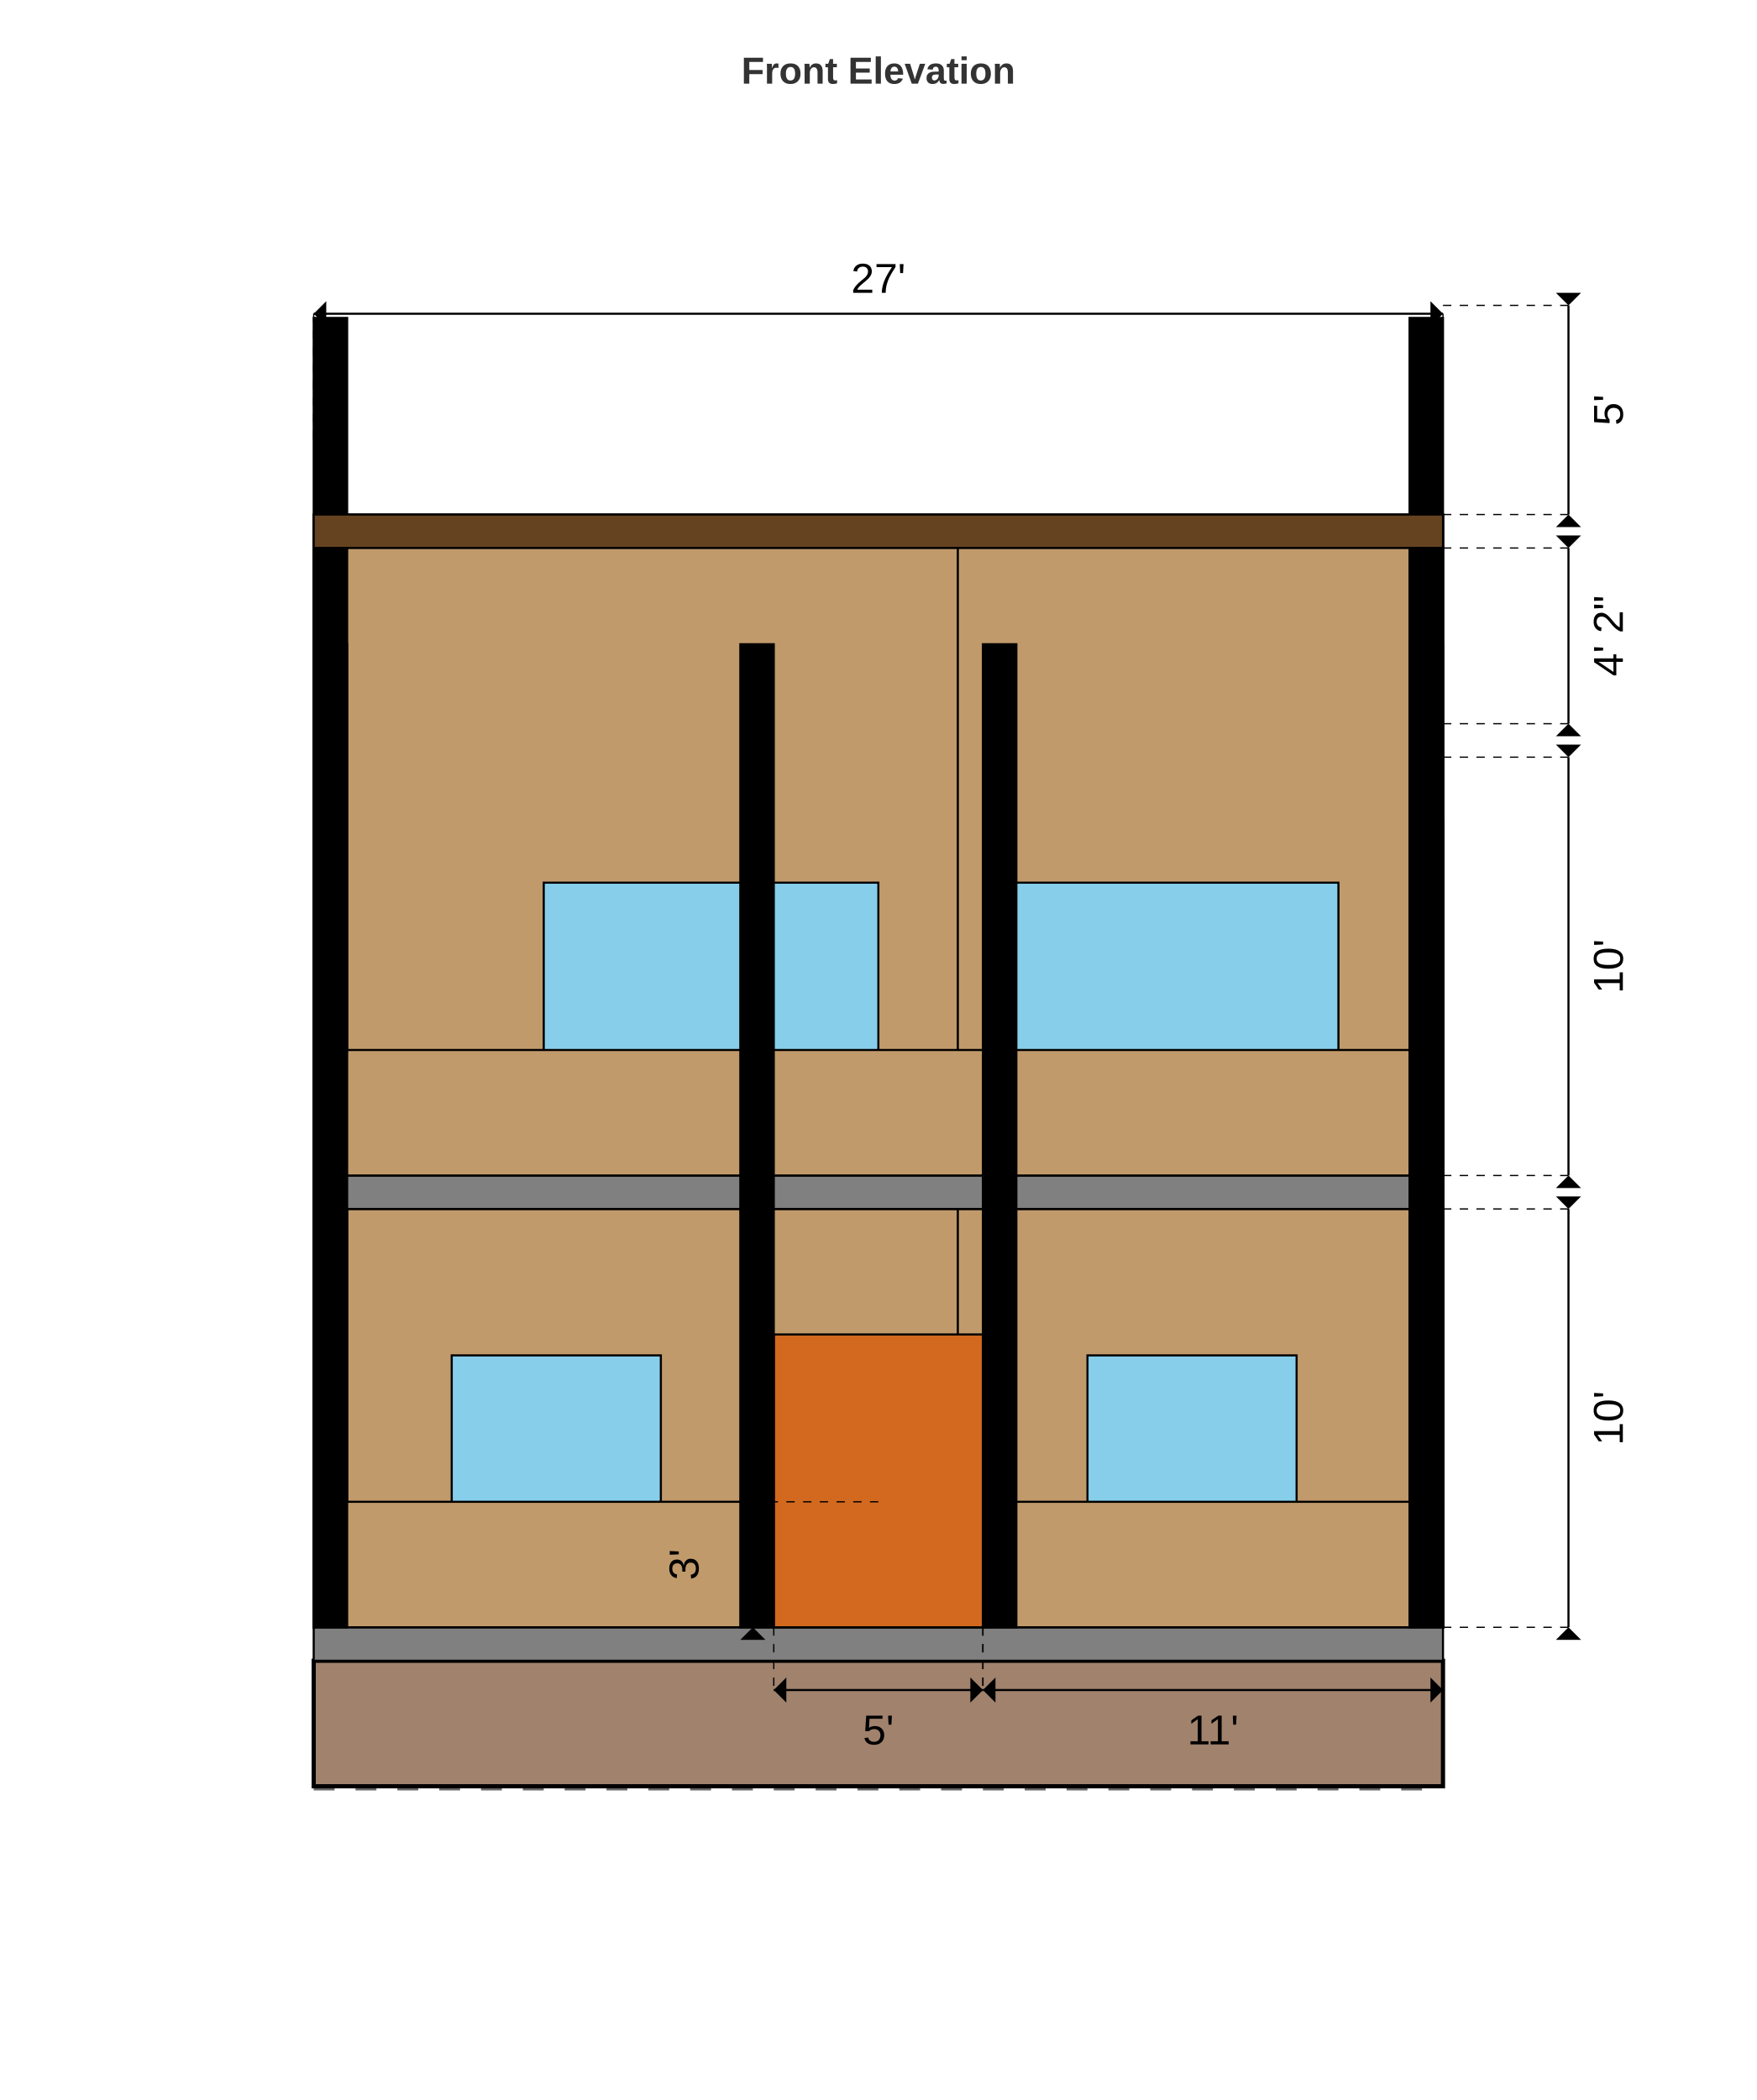
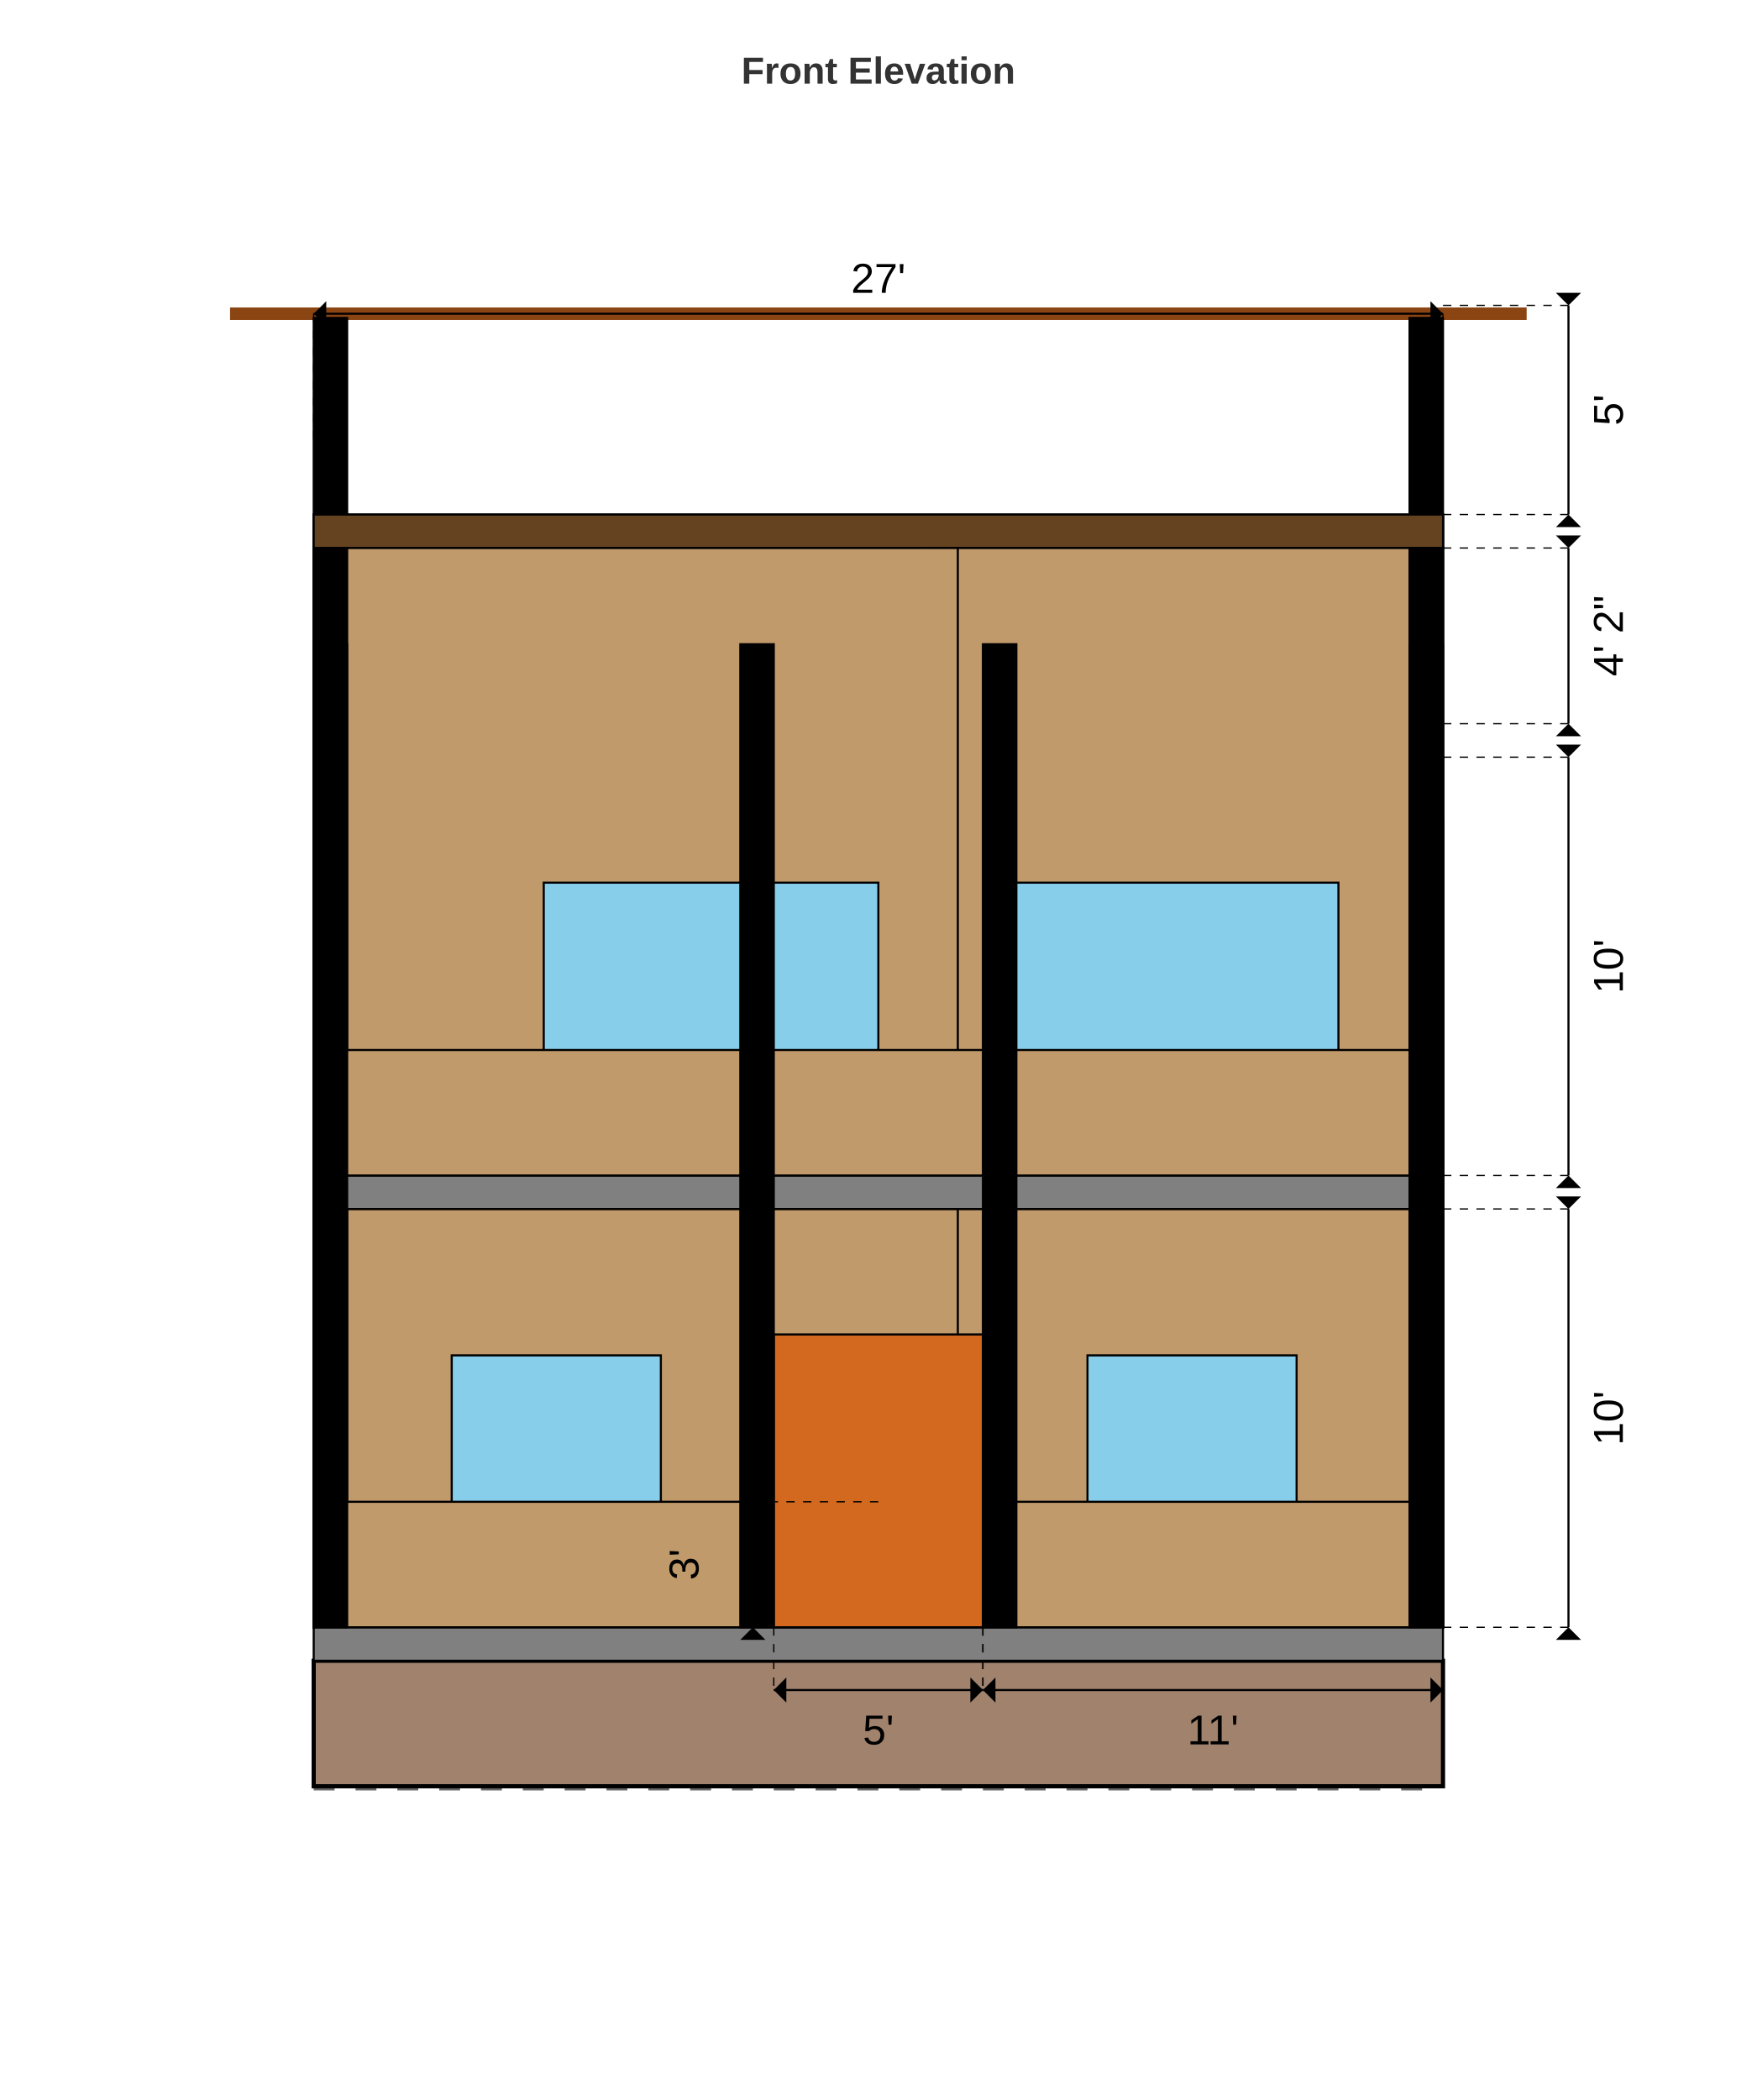
<svg xmlns="http://www.w3.org/2000/svg" width="840.0" height="1004.0" viewBox="0 0 840.0 1004.0">
  <defs>
    <style>
        text { font-family: Arial, sans-serif; }
    </style>
  </defs>
  <g transform="translate(150, 210) scale(2.0, 2.0)">
    <line x1="0" y1="322.0" x2="270" y2="322.0" stroke="#666" stroke-width="2" stroke-dasharray="5,5" />
    <rect x="0" y="292.0" width="270" height="30.0" fill="#A0826D" stroke="#000" stroke-width="1" />
+     <line x1="290" y1="-30.0" x2="-20" y2="-30.0" stroke="#8B4513" stroke-width="3" />
    <rect x="0" y="184.0" width="270" height="100.0" fill="#C19A6B" stroke="#000" stroke-width="0.5" />
    <rect x="96.5" y="219.0" width="75" height="65.0" fill="#D2691E" stroke="#000" stroke-width="0.5" />
    <rect x="186" y="219.0" width="60" height="40.0" fill="#87CEEB" stroke="#000" stroke-width="0.5" />
    <rect x="22.5" y="219.0" width="60" height="40.0" fill="#87CEEB" stroke="#000" stroke-width="0.5" />
    <rect x="0" y="91.0" width="270" height="85.0" fill="#C19A6B" stroke="#000" stroke-width="0.5" />
    <rect x="186" y="111.0" width="60" height="60.0" fill="#87CEEB" stroke="#000" stroke-width="0.5" />
    <rect x="101.5" y="111.0" width="65" height="60.0" fill="#87CEEB" stroke="#000" stroke-width="0.5" />
    <rect x="22.5" y="111.0" width="60" height="60.0" fill="#87CEEB" stroke="#000" stroke-width="0.5" />
    <rect x="8" y="176.0" width="254" height="8.0" fill="#654321" stroke="#000" stroke-width="0.5" />
    <rect x="262.0" y="91.0" width="8" height="193.0" fill="#000" stroke="#000" stroke-width="0.5" />
    <rect x="171.5" y="91.0" width="8" height="193.0" fill="#000" stroke="#000" stroke-width="0.5" />
    <rect x="88.5" y="91.0" width="8" height="193.0" fill="#000" stroke="#000" stroke-width="0.5" />
    <rect x="0.0" y="91.0" width="8" height="193.0" fill="#000" stroke="#000" stroke-width="0.5" />
    <rect x="0" y="176.0" width="8" height="8.0" fill="#654321" stroke="#000" stroke-width="0.5" />
    <rect x="0" y="184.0" width="94" height="100.0" fill="#C19A6B" stroke="#000" stroke-width="0.5" />
    <rect x="0" y="76.0" width="94" height="100.0" fill="#C19A6B" stroke="#000" stroke-width="0.5" />
    <rect x="94" y="184.0" width="40" height="100.0" fill="#C19A6B" stroke="#000" stroke-width="0.5" />
    <rect x="0" y="18.0" width="270" height="8.0" fill="#654321" stroke="#000" stroke-width="0.5" />
    <rect x="222.0" y="184.0" width="8" height="100.0" fill="#000" stroke="#000" stroke-width="0.5" />
    <rect x="262.0" y="26.0" width="8" height="258.0" fill="#000" stroke="#000" stroke-width="0.5" />
    <rect x="0.0" y="26.0" width="8" height="258.0" fill="#000" stroke="#000" stroke-width="0.5" />
    <rect x="0" y="176.0" width="230" height="8.0" fill="#808080" stroke="#000" stroke-width="0.5" />
    <rect x="262" y="176.0" width="8" height="8.0" fill="#654321" stroke="#000" stroke-width="0.5" />
    <g class="staircase-elevation">
      <line x1="232.0" y1="284.0" x2="232.0" y2="279.0" stroke="#000" stroke-width="0.5" />
      <line x1="232.0" y1="279.0" x2="233.5" y2="279.0" stroke="#000" stroke-width="0.5" />
      <rect x="232.0" y="279.0" width="1.5" height="5.0" fill="#C19A6B" opacity="0.7" />
      <line x1="233.5" y1="279.0" x2="233.5" y2="274.0" stroke="#000" stroke-width="0.5" />
      <line x1="233.5" y1="274.0" x2="235.0" y2="274.0" stroke="#000" stroke-width="0.5" />
      <rect x="233.5" y="274.0" width="1.5" height="5.0" fill="#C19A6B" opacity="0.7" />
      <line x1="235.0" y1="274.0" x2="235.0" y2="269.0" stroke="#000" stroke-width="0.5" />
      <line x1="235.0" y1="269.0" x2="236.5" y2="269.0" stroke="#000" stroke-width="0.5" />
      <rect x="235.0" y="269.0" width="1.5" height="5.0" fill="#C19A6B" opacity="0.7" />
      <line x1="236.5" y1="269.0" x2="236.5" y2="264.0" stroke="#000" stroke-width="0.5" />
      <line x1="236.5" y1="264.0" x2="238.0" y2="264.0" stroke="#000" stroke-width="0.5" />
      <rect x="236.5" y="264.0" width="1.5" height="5.0" fill="#C19A6B" opacity="0.7" />
      <line x1="238.0" y1="264.0" x2="238.0" y2="259.0" stroke="#000" stroke-width="0.5" />
      <line x1="238.0" y1="259.0" x2="239.5" y2="259.0" stroke="#000" stroke-width="0.5" />
      <rect x="238.0" y="259.0" width="1.5" height="5.0" fill="#C19A6B" opacity="0.7" />
      <line x1="239.5" y1="259.0" x2="239.5" y2="254.0" stroke="#000" stroke-width="0.5" />
      <line x1="239.5" y1="254.0" x2="241.0" y2="254.0" stroke="#000" stroke-width="0.5" />
      <rect x="239.5" y="254.0" width="1.5" height="5.0" fill="#C19A6B" opacity="0.7" />
      <line x1="241.0" y1="254.0" x2="241.0" y2="249.0" stroke="#000" stroke-width="0.5" />
      <line x1="241.0" y1="249.0" x2="242.5" y2="249.0" stroke="#000" stroke-width="0.5" />
      <rect x="241.0" y="249.0" width="1.5" height="5.0" fill="#C19A6B" opacity="0.7" />
      <line x1="242.5" y1="249.0" x2="242.5" y2="244.0" stroke="#000" stroke-width="0.5" />
      <line x1="242.5" y1="244.0" x2="244.0" y2="244.0" stroke="#000" stroke-width="0.5" />
      <rect x="242.5" y="244.0" width="1.5" height="5.0" fill="#C19A6B" opacity="0.7" />
      <line x1="244.0" y1="244.0" x2="244.0" y2="239.0" stroke="#000" stroke-width="0.5" />
      <line x1="244.0" y1="239.0" x2="245.5" y2="239.0" stroke="#000" stroke-width="0.5" />
      <rect x="244.0" y="239.0" width="1.5" height="5.0" fill="#C19A6B" opacity="0.7" />
      <line x1="245.5" y1="239.0" x2="245.5" y2="234.0" stroke="#000" stroke-width="0.5" />
      <line x1="245.5" y1="234.0" x2="247.0" y2="234.0" stroke="#000" stroke-width="0.5" />
      <rect x="245.5" y="234.0" width="1.5" height="5.0" fill="#C19A6B" opacity="0.7" />
      <line x1="247.0" y1="234.0" x2="247.0" y2="229.0" stroke="#000" stroke-width="0.5" />
      <line x1="247.0" y1="229.0" x2="248.5" y2="229.0" stroke="#000" stroke-width="0.5" />
      <rect x="247.0" y="229.0" width="1.5" height="5.0" fill="#C19A6B" opacity="0.7" />
      <line x1="248.5" y1="229.0" x2="248.5" y2="224.0" stroke="#000" stroke-width="0.5" />
      <line x1="248.5" y1="224.0" x2="250.0" y2="224.0" stroke="#000" stroke-width="0.5" />
      <rect x="248.5" y="224.0" width="1.5" height="5.0" fill="#C19A6B" opacity="0.7" />
      <line x1="250.0" y1="224.0" x2="250.0" y2="219.0" stroke="#000" stroke-width="0.5" />
      <line x1="250.0" y1="219.0" x2="251.5" y2="219.0" stroke="#000" stroke-width="0.5" />
      <rect x="250.0" y="219.0" width="1.5" height="5.0" fill="#C19A6B" opacity="0.7" />
      <line x1="251.5" y1="219.0" x2="251.5" y2="214.0" stroke="#000" stroke-width="0.5" />
      <line x1="251.5" y1="214.0" x2="253.0" y2="214.0" stroke="#000" stroke-width="0.5" />
      <rect x="251.5" y="214.0" width="1.5" height="5.0" fill="#C19A6B" opacity="0.7" />
      <line x1="253.0" y1="214.0" x2="253.0" y2="209.0" stroke="#000" stroke-width="0.5" />
      <line x1="253.0" y1="209.0" x2="254.5" y2="209.0" stroke="#000" stroke-width="0.5" />
      <rect x="253.0" y="209.0" width="1.5" height="5.0" fill="#C19A6B" opacity="0.7" />
      <line x1="254.5" y1="209.0" x2="254.5" y2="204.0" stroke="#000" stroke-width="0.5" />
      <line x1="254.5" y1="204.0" x2="256.0" y2="204.0" stroke="#000" stroke-width="0.5" />
      <rect x="254.5" y="204.0" width="1.5" height="5.0" fill="#C19A6B" opacity="0.7" />
      <line x1="256.0" y1="204.0" x2="256.0" y2="199.0" stroke="#000" stroke-width="0.5" />
      <line x1="256.0" y1="199.0" x2="257.5" y2="199.0" stroke="#000" stroke-width="0.5" />
      <rect x="256.0" y="199.0" width="1.5" height="5.0" fill="#C19A6B" opacity="0.7" />
      <line x1="257.5" y1="199.0" x2="257.5" y2="194.0" stroke="#000" stroke-width="0.5" />
      <line x1="257.5" y1="194.0" x2="259.0" y2="194.0" stroke="#000" stroke-width="0.5" />
      <rect x="257.5" y="194.0" width="1.5" height="5.0" fill="#C19A6B" opacity="0.7" />
      <line x1="259.0" y1="194.0" x2="259.0" y2="189.0" stroke="#000" stroke-width="0.5" />
      <line x1="259.0" y1="189.0" x2="260.5" y2="189.0" stroke="#000" stroke-width="0.5" />
      <rect x="259.0" y="189.0" width="1.5" height="5.0" fill="#C19A6B" opacity="0.7" />
      <line x1="260.5" y1="189.0" x2="260.5" y2="184.0" stroke="#000" stroke-width="0.5" />
      <line x1="260.5" y1="184.0" x2="262.0" y2="184.0" stroke="#000" stroke-width="0.5" />
      <rect x="260.5" y="184.0" width="1.5" height="5.0" fill="#C19A6B" opacity="0.7" />
      <line x1="262.0" y1="184.0" x2="262.0" y2="284.0" stroke="#000" stroke-width="0.5" />
      <line x1="232" y1="284.0" x2="262.0" y2="284.0" stroke="#000" stroke-width="0.5" />
    </g>
    <rect x="10" y="68.0" width="84" height="8.0" fill="#808080" stroke="#000" stroke-width="0.5" />
    <rect x="146" y="184.0" width="124" height="100.0" fill="#C19A6B" stroke="#000" stroke-width="0.5" />
    <rect x="150" y="219.0" width="30" height="65.0" fill="#D2691E" stroke="#000" stroke-width="0.5" />
    <rect x="0" y="184.0" width="154" height="100.0" fill="#C19A6B" stroke="#000" stroke-width="0.5" />
    <rect x="116" y="219.0" width="30" height="65.0" fill="#D2691E" stroke="#000" stroke-width="0.5" />
    <rect x="146" y="76.0" width="124" height="100.0" fill="#C19A6B" stroke="#000" stroke-width="0.5" />
    <rect x="150" y="111.0" width="30" height="65.0" fill="#D2691E" stroke="#000" stroke-width="0.5" />
    <rect x="0" y="76.0" width="154" height="100.0" fill="#C19A6B" stroke="#000" stroke-width="0.5" />
    <rect x="116" y="111.0" width="30" height="65.0" fill="#D2691E" stroke="#000" stroke-width="0.5" />
    <rect x="262.0" y="-29.0" width="8" height="313.0" fill="#000" stroke="#000" stroke-width="0.5" />
    <rect x="0.0" y="-29.0" width="8" height="313.0" fill="#000" stroke="#000" stroke-width="0.5" />
    <rect x="262" y="18.0" width="8" height="8.0" fill="#654321" stroke="#000" stroke-width="0.5" />
    <rect x="0" y="18.0" width="8" height="8.0" fill="#654321" stroke="#000" stroke-width="0.5" />
    <rect x="10" y="68.0" width="252" height="8.0" fill="#808080" stroke="#000" stroke-width="0.5" />
    <rect x="0" y="18.0" width="270" height="8.0" fill="#654321" stroke="#000" stroke-width="0.5" />
    <rect x="146" y="184.0" width="124" height="100.0" fill="#C19A6B" stroke="#000" stroke-width="0.5" />
    <rect x="185" y="219.0" width="50" height="40.0" fill="#87CEEB" stroke="#000" stroke-width="0.5" />
    <rect x="0" y="184.0" width="154" height="100.0" fill="#C19A6B" stroke="#000" stroke-width="0.5" />
    <rect x="116" y="219.0" width="30" height="65.0" fill="#D2691E" stroke="#000" stroke-width="0.5" />
    <rect x="33" y="219.0" width="50" height="40.0" fill="#87CEEB" stroke="#000" stroke-width="0.5" />
    <rect x="146" y="26.0" width="124" height="150.0" fill="#C19A6B" stroke="#000" stroke-width="0.5" />
    <rect x="165" y="106.0" width="80" height="65.0" fill="#87CEEB" stroke="#000" stroke-width="0.5" />
    <rect x="0" y="26.0" width="154" height="150.0" fill="#C19A6B" stroke="#000" stroke-width="0.5" />
    <rect x="55" y="106.0" width="80" height="65.0" fill="#87CEEB" stroke="#000" stroke-width="0.5" />
    <rect x="262.0" y="26.0" width="8" height="258.0" fill="#000" stroke="#000" stroke-width="0.5" />
    <rect x="0.0" y="26.0" width="8" height="258.0" fill="#000" stroke="#000" stroke-width="0.5" />
    <rect x="0" y="284.0" width="270" height="8.0" fill="#808080" stroke="#000" stroke-width="0.5" />
    <rect x="0" y="176.0" width="270" height="8.0" fill="#808080" stroke="#000" stroke-width="0.5" />
    <rect x="0" y="254.0" width="270" height="30.0" fill="#C19A6B" stroke="#000" stroke-width="0.5" />
    <rect x="110" y="214.0" width="50" height="70.0" fill="#D2691E" stroke="#000" stroke-width="0.5" />
    <rect x="0" y="146.0" width="270" height="30.0" fill="#C19A6B" stroke="#000" stroke-width="0.5" />
    <rect x="262.0" y="49.0" width="8" height="235.0" fill="#000" stroke="#000" stroke-width="0.5" />
    <rect x="160.0" y="49.0" width="8" height="235.0" fill="#000" stroke="#000" stroke-width="0.5" />
    <rect x="102.0" y="49.0" width="8" height="235.0" fill="#000" stroke="#000" stroke-width="0.5" />
    <rect x="0.0" y="49.0" width="8" height="235.0" fill="#000" stroke="#000" stroke-width="0.5" />
    <g class="dimension">
      <line x1="300" y1="284.0" x2="300" y2="184.0" stroke="#000" stroke-width="0.5" />
      <line x1="270" y1="284.0" x2="300" y2="284.0" stroke="#000" stroke-width="0.3" stroke-dasharray="2,2" />
      <line x1="270" y1="184.0" x2="300" y2="184.0" stroke="#000" stroke-width="0.3" stroke-dasharray="2,2" />
      <polygon points="300,284.0 297,287.0 303,287.0" fill="#000" />
      <polygon points="300,184.0 297,181.0 303,181.0" fill="#000" />
      <text x="313" y="234.0" text-anchor="middle" font-size="10" fill="#000" transform="rotate(-90 313 234.0)">10'</text>
    </g>
    <g class="dimension">
      <line x1="300" y1="176.0" x2="300" y2="76.0" stroke="#000" stroke-width="0.5" />
      <line x1="270" y1="176.0" x2="300" y2="176.0" stroke="#000" stroke-width="0.3" stroke-dasharray="2,2" />
      <line x1="270" y1="76.0" x2="300" y2="76.0" stroke="#000" stroke-width="0.3" stroke-dasharray="2,2" />
      <polygon points="300,176.0 297,179.0 303,179.0" fill="#000" />
      <polygon points="300,76.0 297,73.0 303,73.0" fill="#000" />
      <text x="313" y="126.0" text-anchor="middle" font-size="10" fill="#000" transform="rotate(-90 313 126.0)">10'</text>
    </g>
    <g class="dimension">
      <line x1="300" y1="68.0" x2="300" y2="26.0" stroke="#000" stroke-width="0.5" />
      <line x1="270" y1="68.0" x2="300" y2="68.0" stroke="#000" stroke-width="0.3" stroke-dasharray="2,2" />
      <line x1="270" y1="26.0" x2="300" y2="26.0" stroke="#000" stroke-width="0.3" stroke-dasharray="2,2" />
      <polygon points="300,68.0 297,71.0 303,71.0" fill="#000" />
      <polygon points="300,26.0 297,23.0 303,23.0" fill="#000" />
      <text x="313" y="47.0" text-anchor="middle" font-size="10" fill="#000" transform="rotate(-90 313 47.0)">4' 2"</text>
    </g>
    <g class="dimension">
      <line x1="300" y1="18.0" x2="300" y2="-32.0" stroke="#000" stroke-width="0.5" />
      <line x1="270" y1="18.0" x2="300" y2="18.0" stroke="#000" stroke-width="0.3" stroke-dasharray="2,2" />
      <line x1="270" y1="-32.0" x2="300" y2="-32.0" stroke="#000" stroke-width="0.3" stroke-dasharray="2,2" />
      <polygon points="300,18.0 297,21.0 303,21.0" fill="#000" />
      <polygon points="300,-32.0 297,-35.0 303,-35.0" fill="#000" />
      <text x="313" y="-7.0" text-anchor="middle" font-size="10" fill="#000" transform="rotate(-90 313 -7.0)">5'</text>
    </g>
    <g class="dimension">
      <line x1="0" y1="-30.0" x2="270" y2="-30.0" stroke="#000" stroke-width="0.5" />
      <line x1="0" y1="0.0" x2="0" y2="-30.0" stroke="#000" stroke-width="0.3" stroke-dasharray="2,2" />
      <line x1="270" y1="0.0" x2="270" y2="-30.0" stroke="#000" stroke-width="0.3" stroke-dasharray="2,2" />
      <polygon points="0,-30.0 3,-33.0 3,-27.0" fill="#000" />
      <polygon points="270,-30.0 267,-33.0 267,-27.0" fill="#000" />
      <text x="135.0" y="-35.0" text-anchor="middle" font-size="10" fill="#000">27'</text>
    </g>
    <g class="dimension">
      <line x1="160" y1="299.0" x2="270" y2="299.0" stroke="#000" stroke-width="0.5" />
      <line x1="160" y1="284.0" x2="160" y2="299.0" stroke="#000" stroke-width="0.3" stroke-dasharray="2,2" />
      <line x1="270" y1="284.0" x2="270" y2="299.0" stroke="#000" stroke-width="0.3" stroke-dasharray="2,2" />
      <polygon points="160,299.0 163,296.0 163,302.0" fill="#000" />
      <polygon points="270,299.0 267,296.0 267,302.0" fill="#000" />
      <text x="215.0" y="312.0" text-anchor="middle" font-size="10" fill="#000">11'</text>
    </g>
    <g class="dimension">
      <line x1="110" y1="299.0" x2="160" y2="299.0" stroke="#000" stroke-width="0.5" />
      <line x1="110" y1="284.0" x2="110" y2="299.0" stroke="#000" stroke-width="0.3" stroke-dasharray="2,2" />
      <line x1="160" y1="284.0" x2="160" y2="299.0" stroke="#000" stroke-width="0.3" stroke-dasharray="2,2" />
      <polygon points="110,299.0 113,296.0 113,302.0" fill="#000" />
      <polygon points="160,299.0 157,296.0 157,302.0" fill="#000" />
      <text x="135.0" y="312.0" text-anchor="middle" font-size="10" fill="#000">5'</text>
    </g>
    <g class="dimension">
      <line x1="105.0" y1="284.0" x2="105.0" y2="254.0" stroke="#000" stroke-width="0.5" />
      <line x1="135.0" y1="284.0" x2="105.0" y2="284.0" stroke="#000" stroke-width="0.3" stroke-dasharray="2,2" />
      <line x1="135.0" y1="254.0" x2="105.0" y2="254.0" stroke="#000" stroke-width="0.3" stroke-dasharray="2,2" />
      <polygon points="105.0,284.0 102.0,287.0 108.0,287.0" fill="#000" />
      <polygon points="105.0,254.0 102.0,251.0 108.0,251.0" fill="#000" />
      <text x="92.0" y="269.0" text-anchor="middle" font-size="10" fill="#000" transform="rotate(-90 92.0 269.0)">3'</text>
    </g>
  </g>
  <text x="420.0" y="40.0" text-anchor="middle" font-size="18" font-weight="bold" fill="#333">Front Elevation</text>
</svg>
